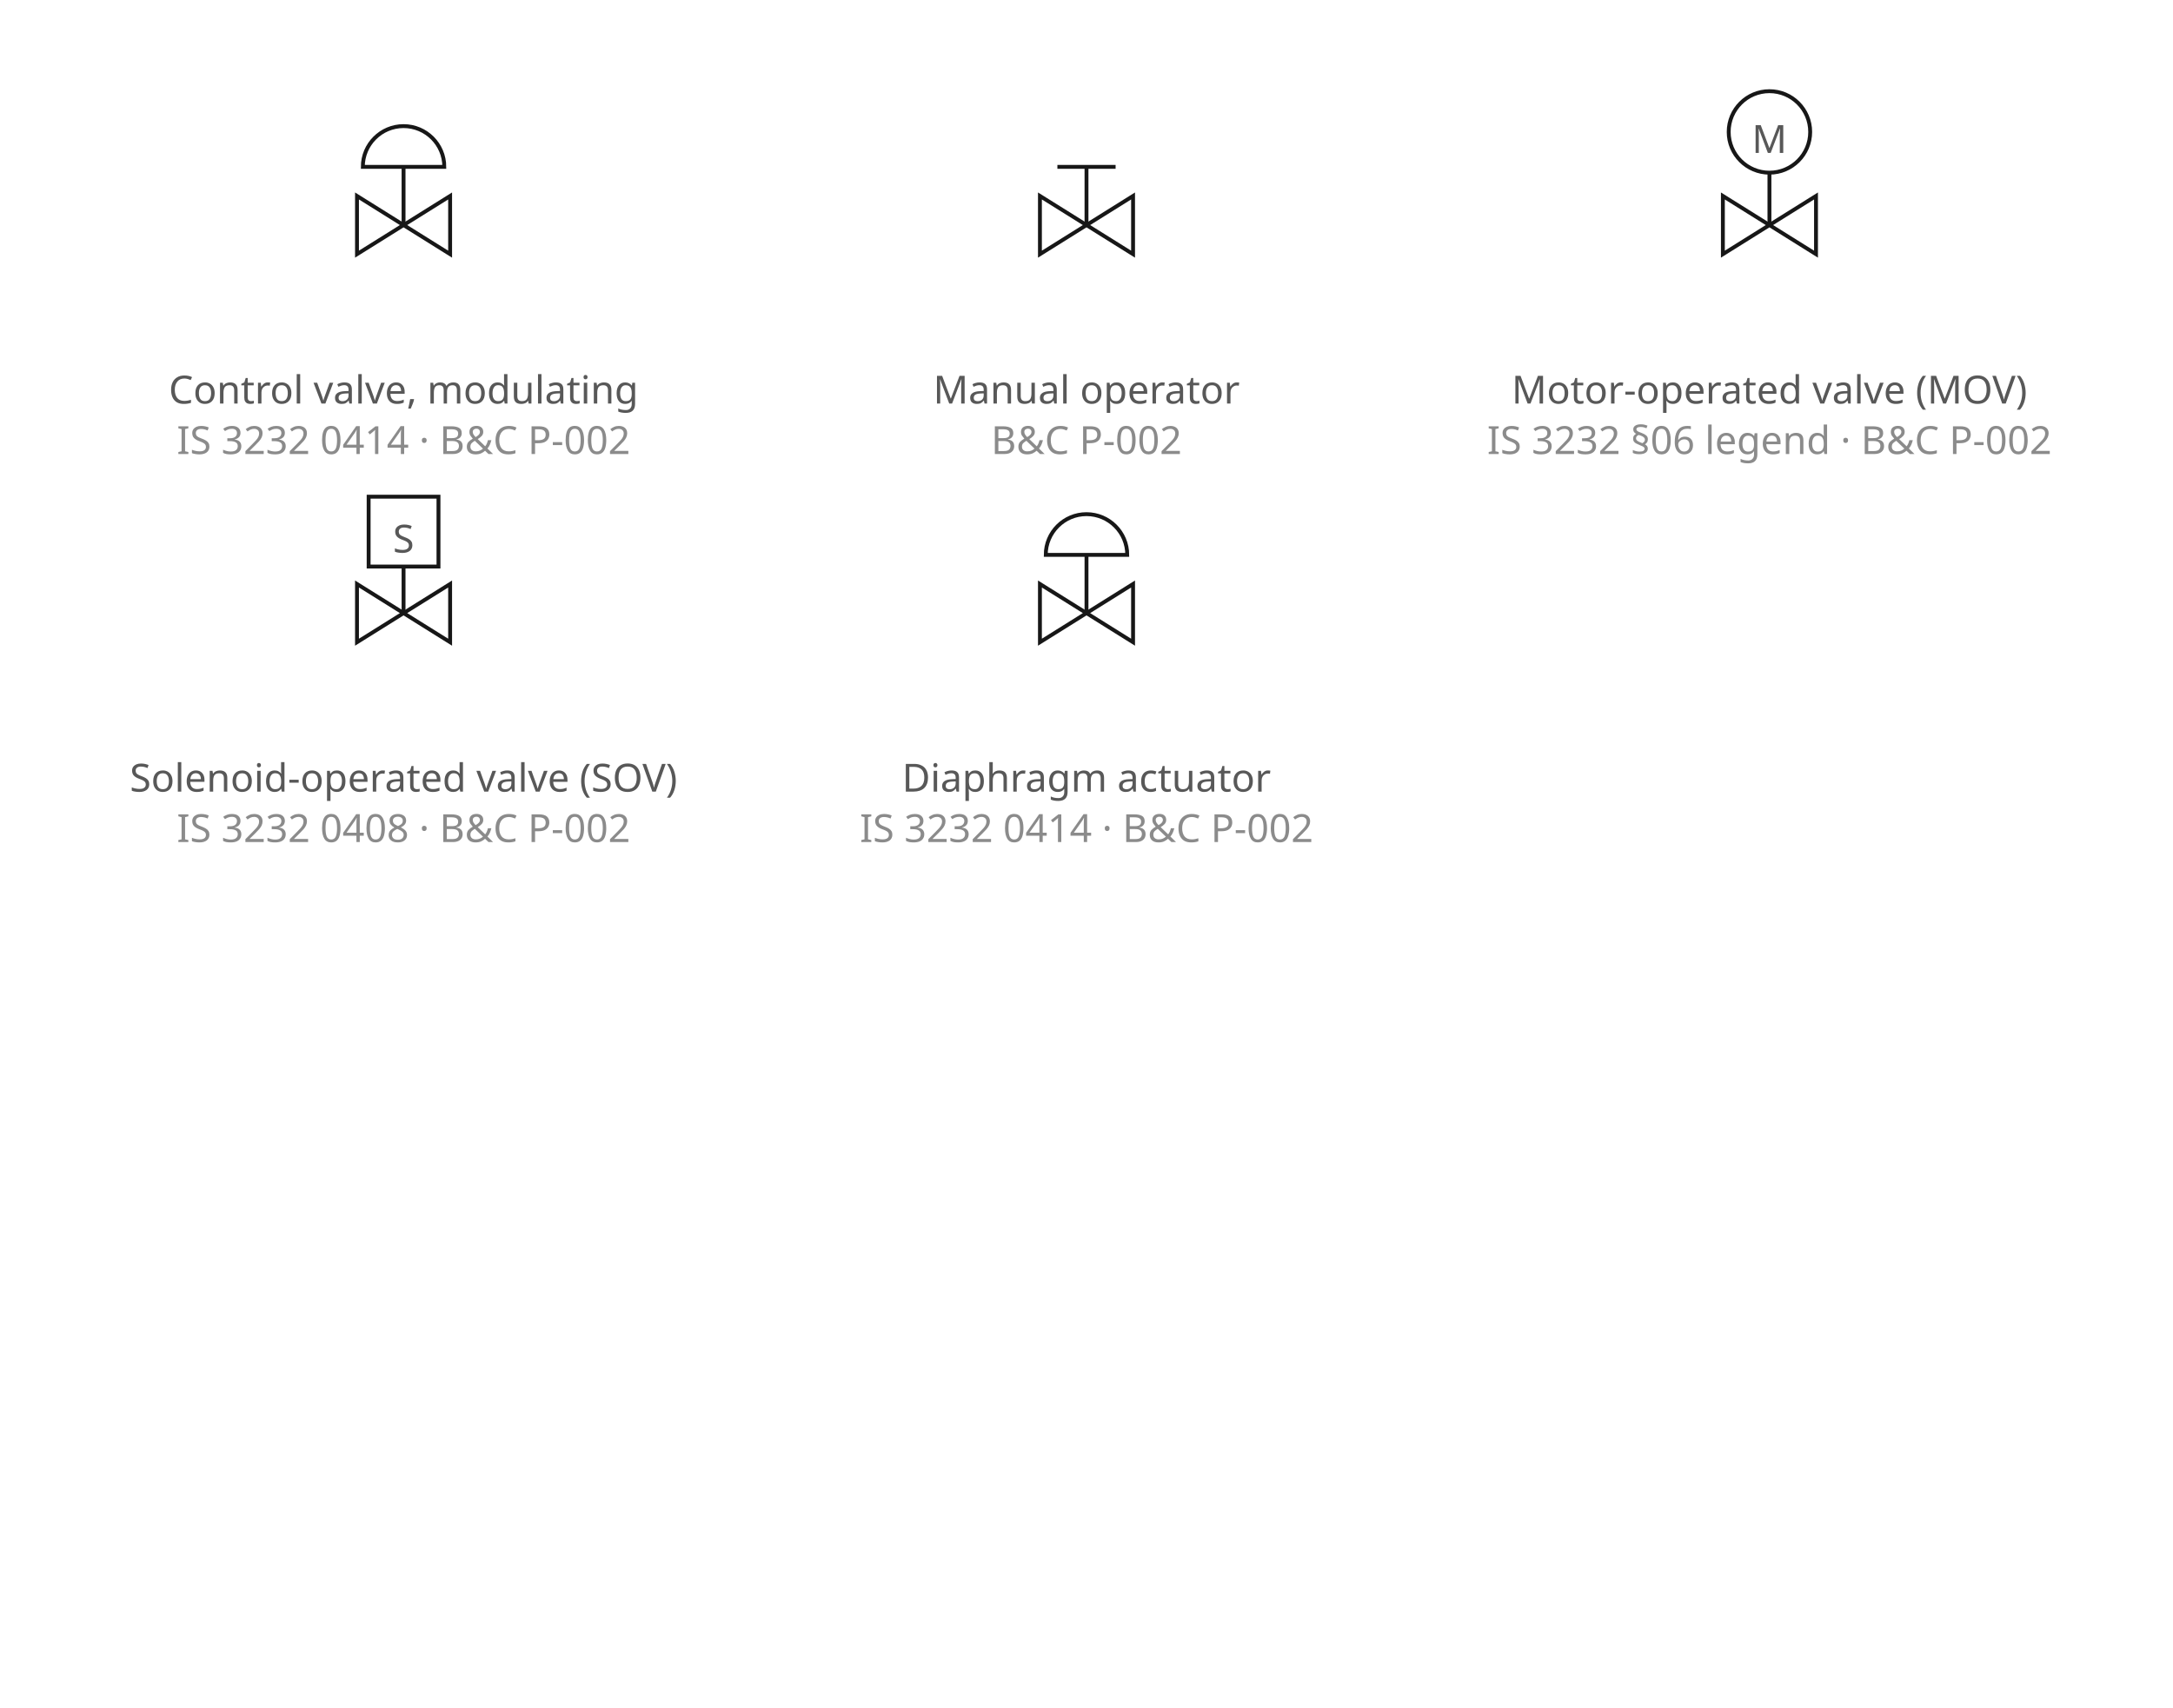
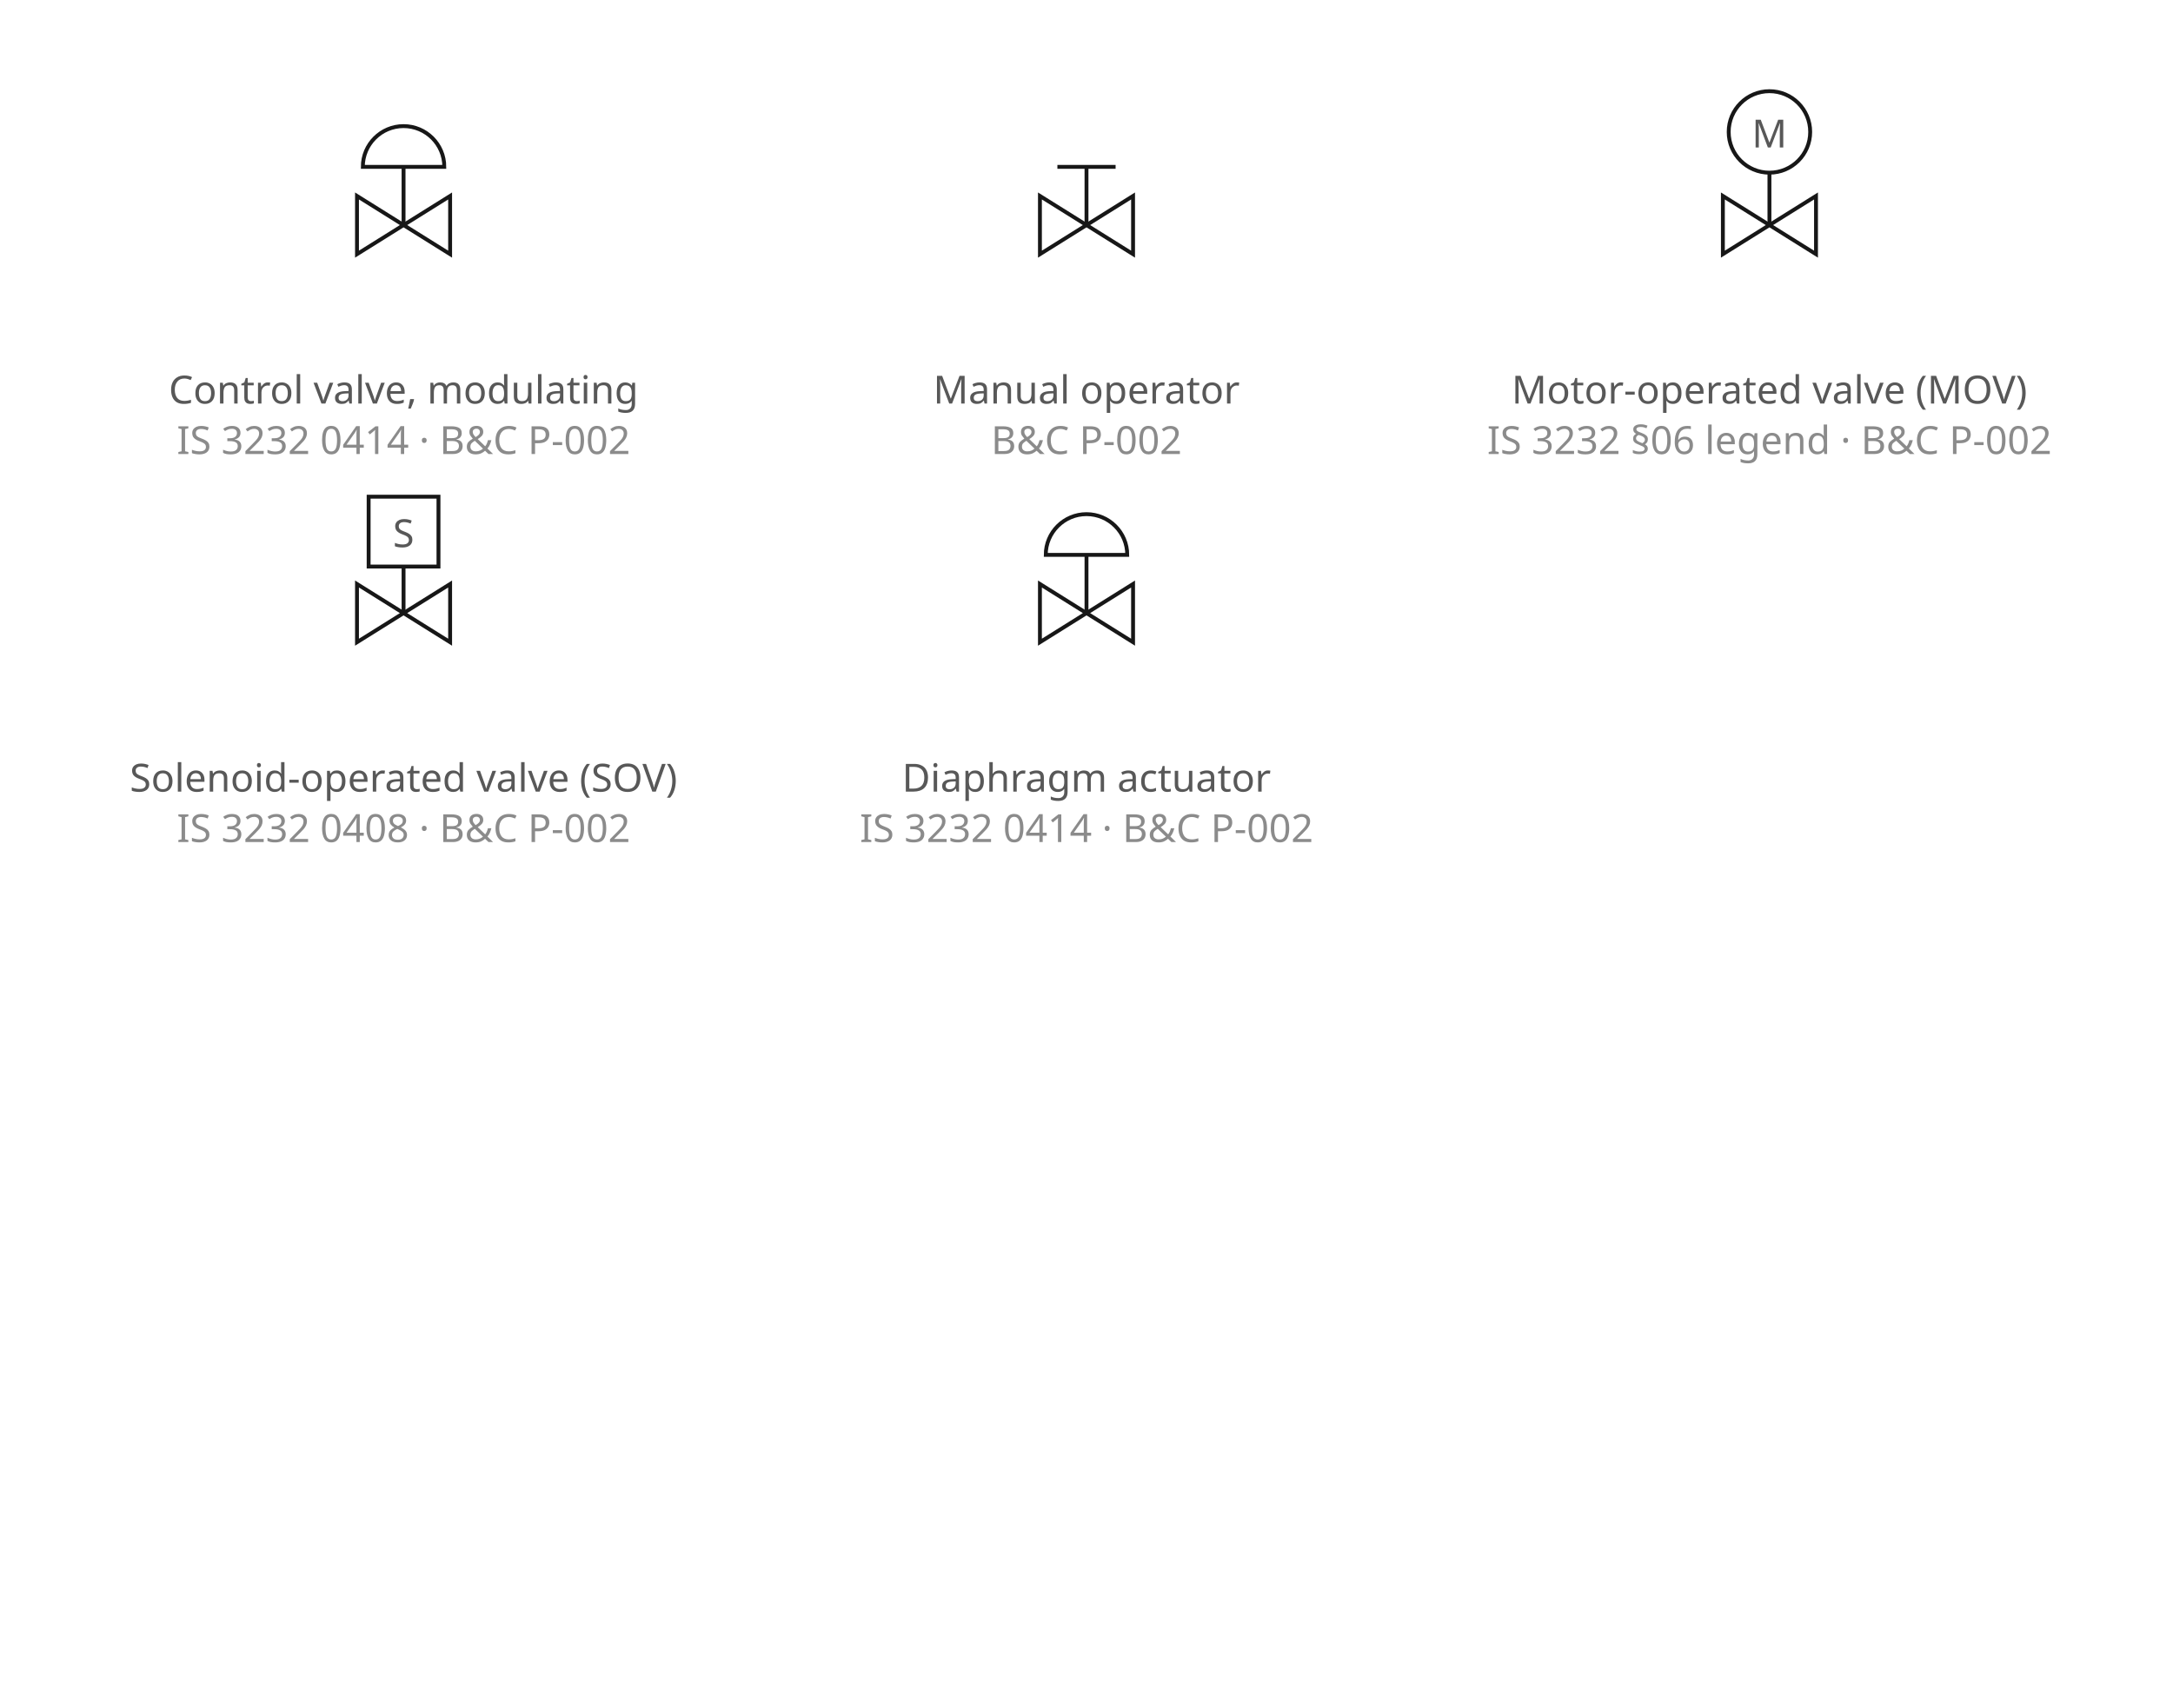
<svg xmlns="http://www.w3.org/2000/svg" data-plotter="" fill="none" stroke="currentColor" stroke-width="1" viewBox="0 0 560 440" width="560" height="440" role="img" aria-labelledby="legend-actuators-title" aria-describedby="legend-actuators-desc" style="font-family:Cal Sans, sans-serif;font-optical-sizing:auto;font-synthesis:none;font-variation-settings:'GEOM' 25;font-weight:400">
  <style>svg[data-plotter]{color:#171717}@media (prefers-color-scheme:dark){svg[data-plotter]:not([data-host-ink]){color:#ededed}}svg[data-plotter] :is(path,circle,rect,line,polyline,polygon,ellipse){vector-effect:non-scaling-stroke}</style>
  <g data-plotter-role="primary" opacity="1" stroke-dasharray="none">
    <path d="M92 50.5 L116 65.5 L116 50.5 L92 65.5 Z" />
    <path d="M104 58 L104 43" />
    <path d="M93.5 43 A10.5 10.5 0 0 1 114.5 43 Z" />
    <path d="M268 50.5 L292 65.5 L292 50.5 L268 65.5 Z" />
    <path d="M280 58 L280 43" />
    <path d="M272.5 43 L287.5 43" />
    <path d="M444 50.5 L468 65.5 L468 50.5 L444 65.5 Z" />
    <path d="M456 58 L456 44.5" />
    <circle cx="456" cy="34" r="10.5" />
    <path d="M92 150.5 L116 165.5 L116 150.5 L92 165.5 Z" />
    <path d="M104 158 L104 146" />
    <path d="M95 128 L113 128 L113 146 L95 146 Z" />
    <path d="M268 150.5 L292 165.5 L292 150.5 L268 165.5 Z" />
    <path d="M280 158 L280 143" />
    <path d="M269.5 143 A10.5 10.5 0 0 1 290.5 143 Z" />
  </g>
  <g fill="currentColor" stroke="none" font-size="10" opacity="0.72">
    <text x="104" y="104" text-anchor="middle">Control valve, modulating</text>
    <text x="280" y="104" text-anchor="middle">Manual operator</text>
-     <text x="456" y="39.4" text-anchor="middle">M</text>
+     <text x="456" y="34" text-anchor="middle" font-family="sans-serif" dy="4">M</text>
    <text x="456" y="104" text-anchor="middle">Motor-operated valve (MOV)</text>
-     <text x="104" y="142.4" text-anchor="middle">S</text>
+     <text x="104" y="137" text-anchor="middle" font-family="sans-serif" dy="4">S</text>
    <text x="104" y="204" text-anchor="middle">Solenoid-operated valve (SOV)</text>
    <text x="280" y="204" text-anchor="middle">Diaphragm actuator</text>
  </g>
  <g fill="currentColor" stroke="none" font-size="10" opacity="0.5">
    <text x="104" y="117" text-anchor="middle">IS 3232 0414 · B&amp;C P-002</text>
    <text x="280" y="117" text-anchor="middle">B&amp;C P-002</text>
    <text x="456" y="117" text-anchor="middle">IS 3232 §06 legend · B&amp;C P-002</text>
    <text x="104" y="217" text-anchor="middle">IS 3232 0408 · B&amp;C P-002</text>
    <text x="280" y="217" text-anchor="middle">IS 3232 0414 · B&amp;C P-002</text>
  </g>
</svg>
